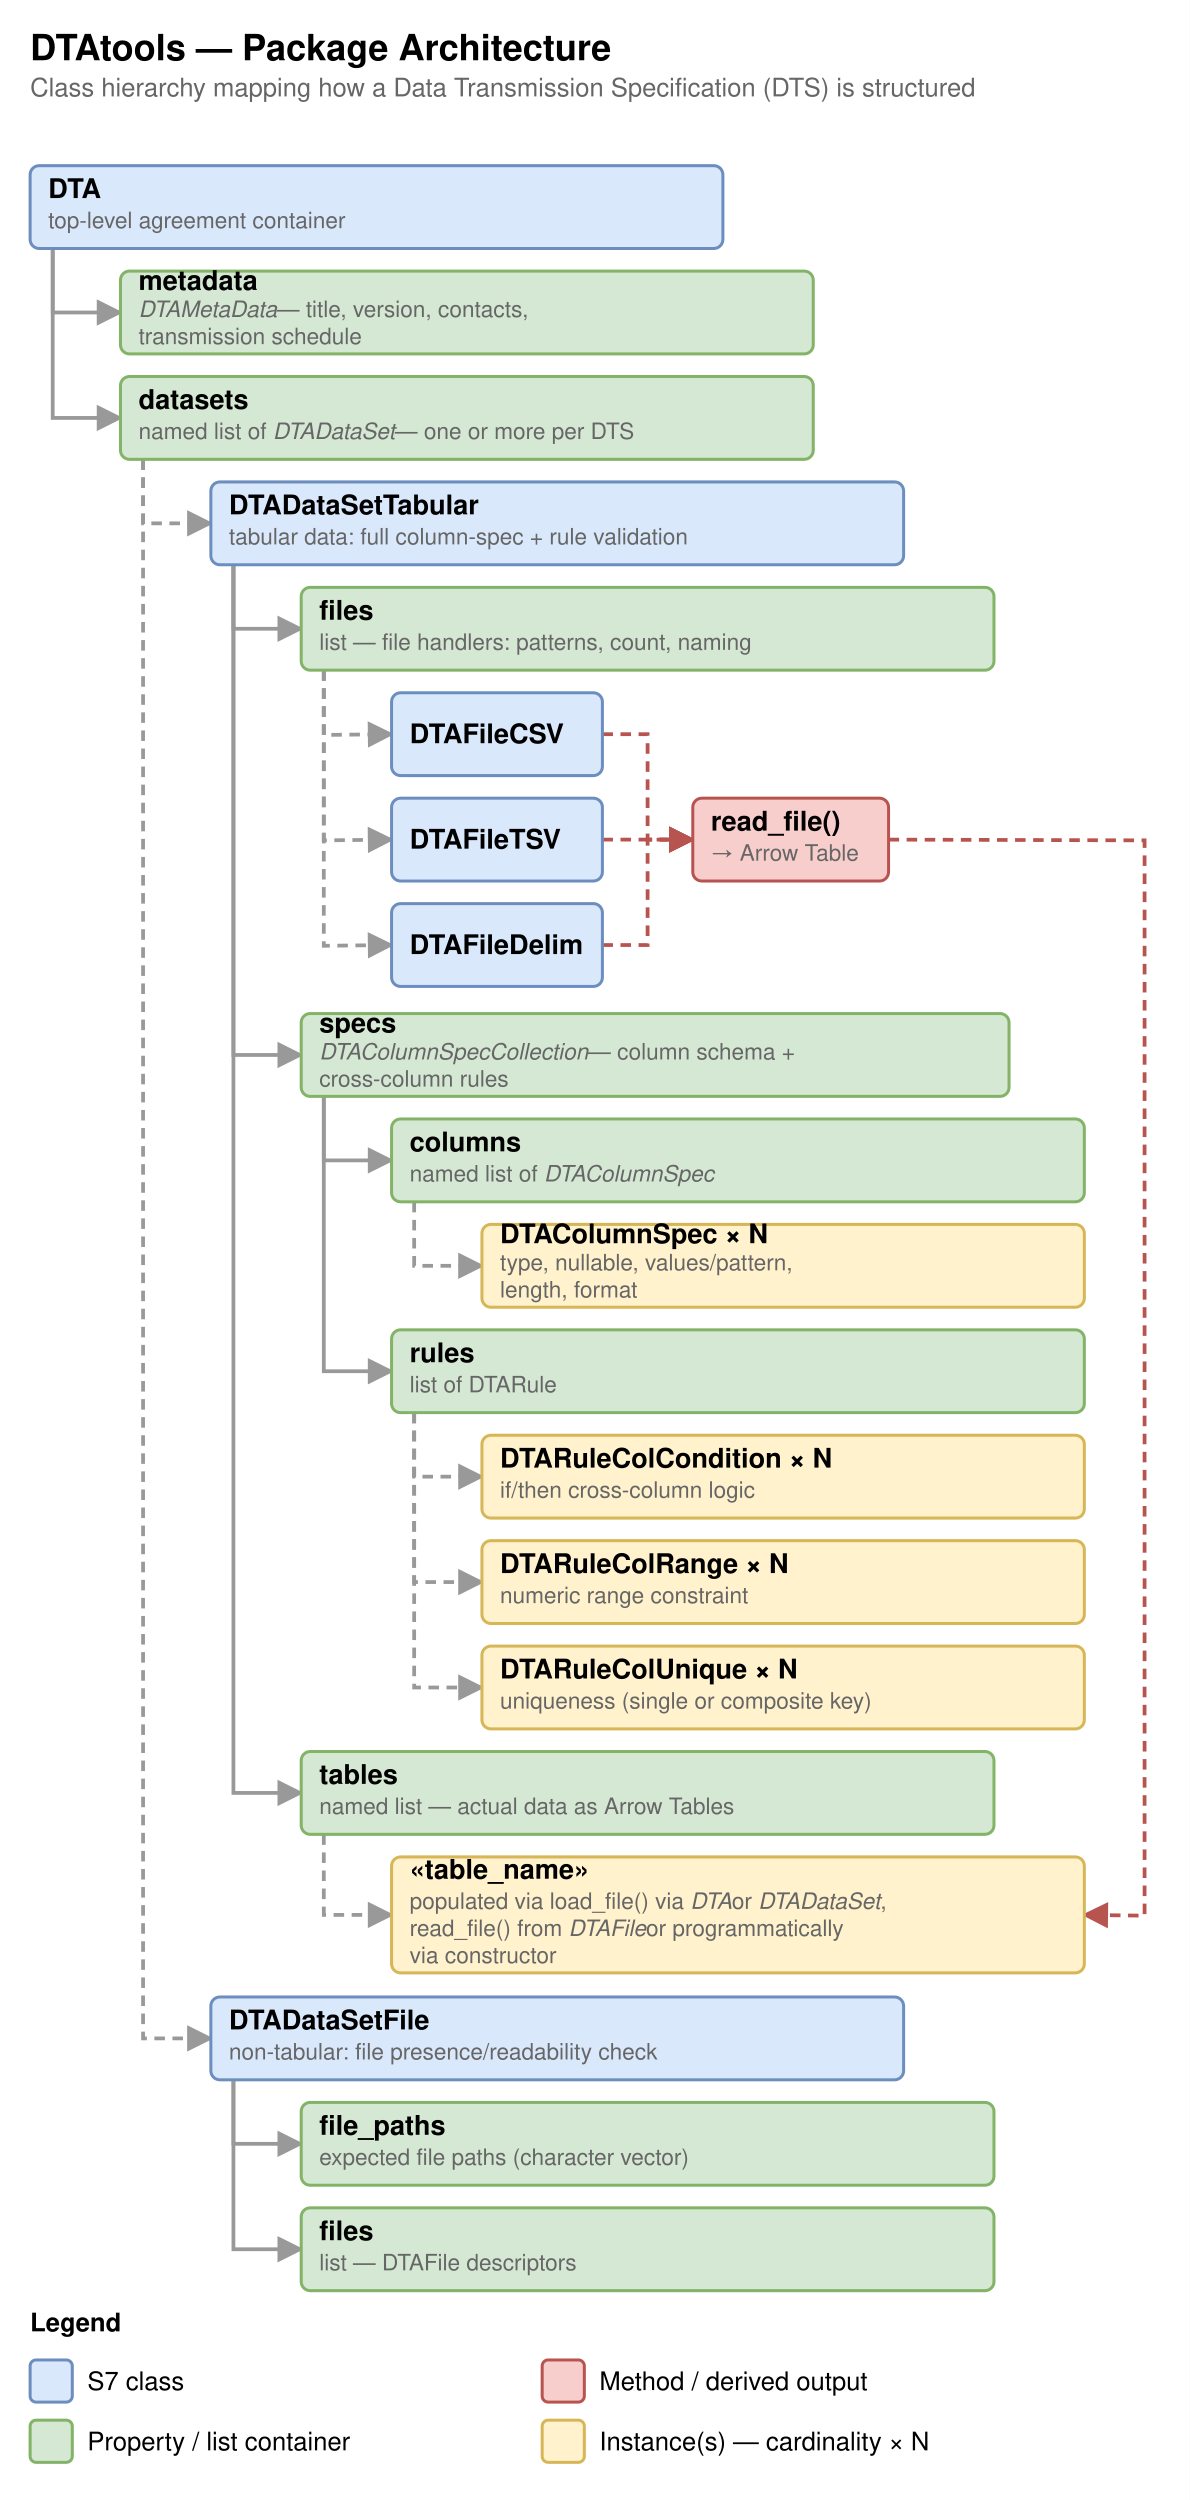
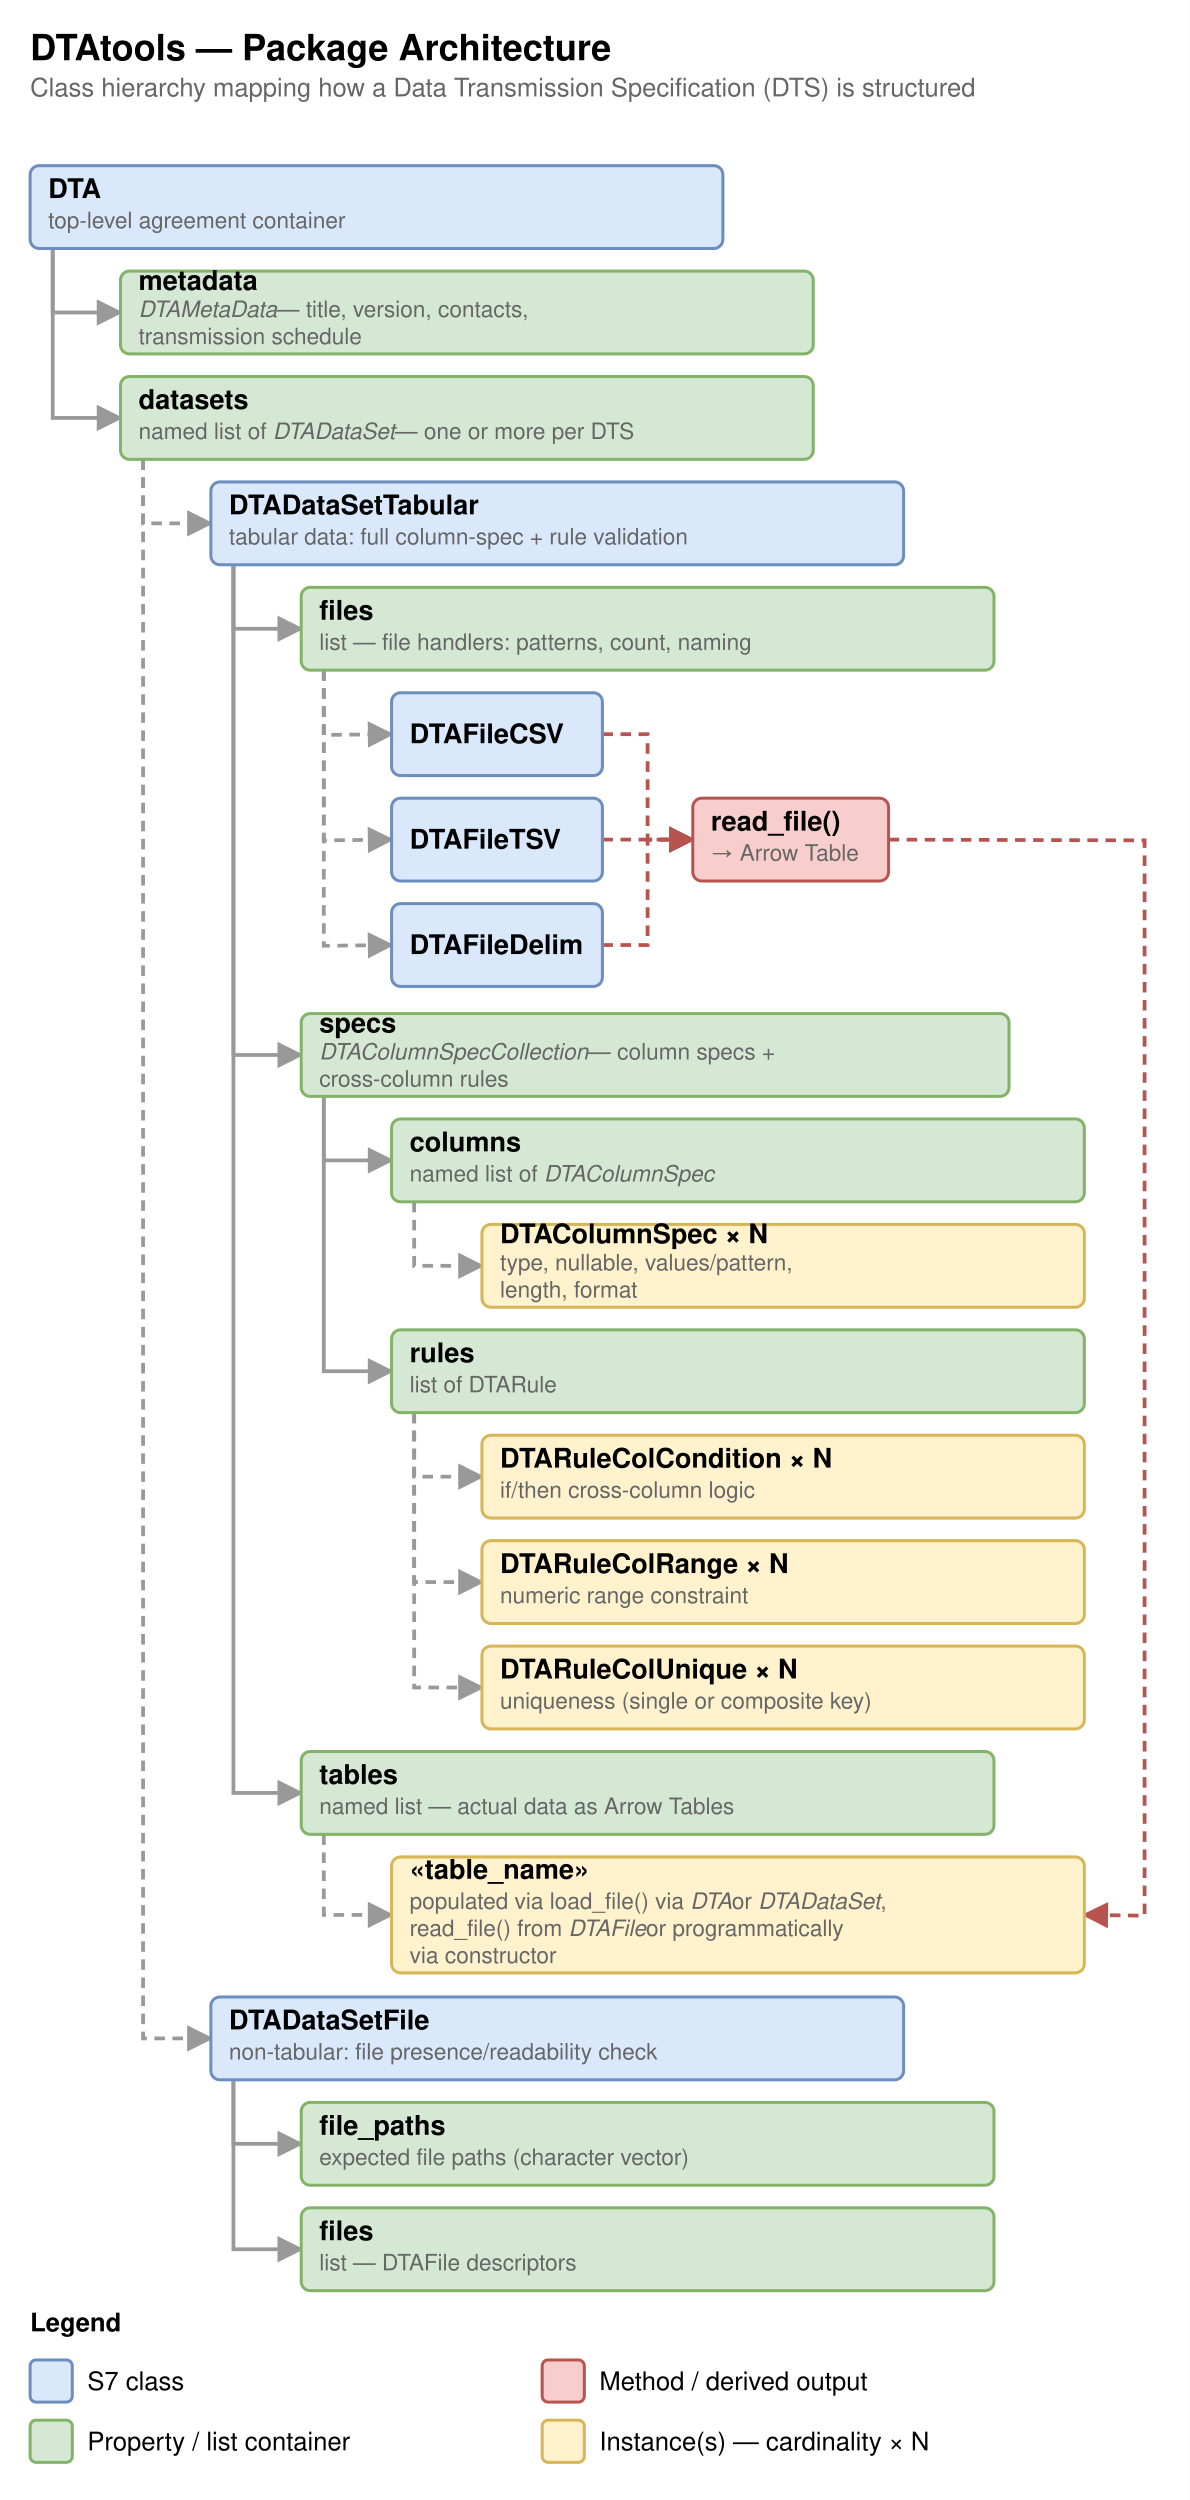
<svg xmlns="http://www.w3.org/2000/svg" viewBox="0 0 790 1660" width="790" height="1660" font-family="Helvetica, Arial, sans-serif">
  <defs>
    <marker id="arrowGray" viewBox="0 0 10 10" refX="9" refY="5" markerWidth="7" markerHeight="7" orient="auto-start-reverse">
      <path d="M0,0 L10,5 L0,10 z" fill="#999999" />
    </marker>
    <marker id="arrowRed" viewBox="0 0 10 10" refX="9" refY="5" markerWidth="7" markerHeight="7" orient="auto-start-reverse">
      <path d="M0,0 L10,5 L0,10 z" fill="#b85450" />
    </marker>
  </defs>
  <rect x="0" y="0" width="790" height="1660" fill="#ffffff" />
  <text x="20" y="40" font-size="24" font-weight="bold" fill="#000000">DTAtools — Package Architecture</text>
  <text x="20" y="64" font-size="17" fill="#666666">Class hierarchy mapping how a Data Transmission Specification (DTS) is structured</text>
  <g fill="none" stroke="#999999" stroke-width="2.5">
    <polyline points="35,165 35,207.5 80,207.5" marker-end="url(#arrowGray)" />
    <polyline points="35,165 35,277.5 80,277.5" marker-end="url(#arrowGray)" />
    <polyline points="95,305 95,347.5 140,347.5" stroke-dasharray="7,5" marker-end="url(#arrowGray)" />
    <polyline points="155,375 155,417.5 200,417.5" marker-end="url(#arrowGray)" />
    <polyline points="215,445 215,488 260,487.5" stroke-dasharray="7,5" marker-end="url(#arrowGray)" />
    <polyline points="215,445 215,558 260,557.5" stroke-dasharray="7,5" marker-end="url(#arrowGray)" />
    <polyline points="215,445 215,628 260,627.5" stroke-dasharray="7,5" marker-end="url(#arrowGray)" />
    <polyline points="155,375 155,700.5 200,700.5" marker-end="url(#arrowGray)" />
    <polyline points="215,728 215,770.5 260,770.5" marker-end="url(#arrowGray)" />
    <polyline points="275,798 275,840.5 320,840.5" stroke-dasharray="7,5" marker-end="url(#arrowGray)" />
    <polyline points="215,728 215,910.5 260,910.5" marker-end="url(#arrowGray)" />
    <polyline points="275,938 275,980.5 320,980.5" stroke-dasharray="7,5" marker-end="url(#arrowGray)" />
    <polyline points="275,938 275,1050.5 320,1050.5" stroke-dasharray="7,5" marker-end="url(#arrowGray)" />
    <polyline points="275,938 275,1120.5 320,1120.5" stroke-dasharray="7,5" marker-end="url(#arrowGray)" />
    <polyline points="155,375 155,1190.5 200,1190.5" marker-end="url(#arrowGray)" />
    <polyline points="215,1218 215,1271.5 260,1271.5" stroke-dasharray="7,5" marker-end="url(#arrowGray)" />
    <polyline points="95,305 95,1353.5 140,1353.5" stroke-dasharray="7,5" marker-end="url(#arrowGray)" />
    <polyline points="155,1381 155,1423.5 200,1423.5" marker-end="url(#arrowGray)" />
    <polyline points="155,1381 155,1493.5 200,1493.5" marker-end="url(#arrowGray)" />
  </g>
  <g fill="none" stroke="#b85450" stroke-width="2.5" stroke-dasharray="7,5">
    <polyline points="400,487.5 430,487.5 430,557.5 460,557.5" marker-end="url(#arrowRed)" />
    <polyline points="400,557.5 460,557.5" marker-end="url(#arrowRed)" />
    <polyline points="400,627.5 430,627.5 430,557.5 460,557.5" marker-end="url(#arrowRed)" />
    <polyline points="590,557.5 760,558 760,1272 720,1271.5" marker-end="url(#arrowRed)" />
  </g>
  <rect x="20" y="110" width="460" height="55" rx="6" fill="#dae8fc" stroke="#6c8ebf" stroke-width="2" />
  <text x="32" y="131.5" font-size="18" font-weight="bold">DTA</text>
  <text x="32" y="151.5" font-size="15" fill="#666666">top-level agreement container</text>
  <rect x="80" y="180" width="460" height="55" rx="6" fill="#d5e8d4" stroke="#82b366" stroke-width="2" />
  <text x="92" y="192.5" font-size="18" font-weight="bold">metadata</text>
  <text x="92" y="210.5" font-size="15" fill="#666666">
    <tspan font-style="italic">DTAMetaData </tspan>— title, version, contacts,</text>
  <text x="92" y="228.5" font-size="15" fill="#666666">transmission schedule</text>
  <rect x="80" y="250" width="460" height="55" rx="6" fill="#d5e8d4" stroke="#82b366" stroke-width="2" />
  <text x="92" y="271.5" font-size="18" font-weight="bold">datasets</text>
  <text x="92" y="291.5" font-size="15" fill="#666666">named list of <tspan font-style="italic">DTADataSet </tspan>— one or more per DTS</text>
  <rect x="140" y="320" width="460" height="55" rx="6" fill="#dae8fc" stroke="#6c8ebf" stroke-width="2" />
  <text x="152" y="341.5" font-size="18" font-weight="bold">DTADataSetTabular</text>
  <text x="152" y="361.5" font-size="15" fill="#666666">tabular data: full column-spec + rule validation</text>
  <rect x="200" y="390" width="460" height="55" rx="6" fill="#d5e8d4" stroke="#82b366" stroke-width="2" />
  <text x="212" y="411.5" font-size="18" font-weight="bold">files</text>
  <text x="212" y="431.5" font-size="15" fill="#666666">list — file handlers: patterns, count, naming</text>
  <rect x="260" y="460" width="140" height="55" rx="6" fill="#dae8fc" stroke="#6c8ebf" stroke-width="2" />
  <text x="272" y="493.5" font-size="18" font-weight="bold">DTAFileCSV</text>
  <rect x="260" y="530" width="140" height="55" rx="6" fill="#dae8fc" stroke="#6c8ebf" stroke-width="2" />
  <text x="272" y="563.5" font-size="18" font-weight="bold">DTAFileTSV</text>
  <rect x="260" y="600" width="140" height="55" rx="6" fill="#dae8fc" stroke="#6c8ebf" stroke-width="2" />
  <text x="272" y="633.5" font-size="18" font-weight="bold">DTAFileDelim</text>
  <rect x="460" y="530" width="130" height="55" rx="6" fill="#f8cecc" stroke="#b85450" stroke-width="2" />
  <text x="472" y="551.5" font-size="18" font-weight="bold">read_file()</text>
  <text x="472" y="571.5" font-size="15" fill="#666666">→ Arrow Table</text>
  <rect x="200" y="673" width="470" height="55" rx="6" fill="#d5e8d4" stroke="#82b366" stroke-width="2" />
  <text x="212" y="685.5" font-size="18" font-weight="bold">specs</text>
  <text x="212" y="703.5" font-size="15" fill="#666666">
-     <tspan font-style="italic">DTAColumnSpecCollection </tspan>— column schema +</text>
+     <tspan font-style="italic">DTAColumnSpecCollection </tspan>— column specs +</text>
  <text x="212" y="721.5" font-size="15" fill="#666666">cross-column rules</text>
  <rect x="260" y="743" width="460" height="55" rx="6" fill="#d5e8d4" stroke="#82b366" stroke-width="2" />
  <text x="272" y="764.5" font-size="18" font-weight="bold">columns</text>
  <text x="272" y="784.5" font-size="15" fill="#666666">named list of <tspan font-style="italic">DTAColumnSpec</tspan>
  </text>
  <rect x="320" y="813" width="400" height="55" rx="6" fill="#fff2cc" stroke="#d6b656" stroke-width="2" />
  <text x="332" y="825.5" font-size="18" font-weight="bold">DTAColumnSpec × N</text>
  <text x="332" y="843.5" font-size="15" fill="#666666">type, nullable, values/pattern,</text>
  <text x="332" y="861.5" font-size="15" fill="#666666">length, format</text>
  <rect x="260" y="883" width="460" height="55" rx="6" fill="#d5e8d4" stroke="#82b366" stroke-width="2" />
  <text x="272" y="904.5" font-size="18" font-weight="bold">rules</text>
  <text x="272" y="924.5" font-size="15" fill="#666666">list of DTARule</text>
  <rect x="320" y="953" width="400" height="55" rx="6" fill="#fff2cc" stroke="#d6b656" stroke-width="2" />
  <text x="332" y="974.5" font-size="18" font-weight="bold">DTARuleColCondition × N</text>
  <text x="332" y="994.5" font-size="15" fill="#666666">if/then cross-column logic</text>
  <rect x="320" y="1023" width="400" height="55" rx="6" fill="#fff2cc" stroke="#d6b656" stroke-width="2" />
  <text x="332" y="1044.5" font-size="18" font-weight="bold">DTARuleColRange × N</text>
  <text x="332" y="1064.5" font-size="15" fill="#666666">numeric range constraint</text>
  <rect x="320" y="1093" width="400" height="55" rx="6" fill="#fff2cc" stroke="#d6b656" stroke-width="2" />
  <text x="332" y="1114.5" font-size="18" font-weight="bold">DTARuleColUnique × N</text>
  <text x="332" y="1134.5" font-size="15" fill="#666666">uniqueness (single or composite key)</text>
  <rect x="200" y="1163" width="460" height="55" rx="6" fill="#d5e8d4" stroke="#82b366" stroke-width="2" />
  <text x="212" y="1184.5" font-size="18" font-weight="bold">tables</text>
  <text x="212" y="1204.5" font-size="15" fill="#666666">named list — actual data as Arrow Tables</text>
  <rect x="260" y="1233" width="460" height="77" rx="6" fill="#fff2cc" stroke="#d6b656" stroke-width="2" />
  <text x="272" y="1247.5" font-size="18" font-weight="bold">«table_name»</text>
  <text x="272" y="1267.5" font-size="15" fill="#666666">populated via load_file() via <tspan font-style="italic">DTA </tspan>or <tspan font-style="italic">DTADataSet</tspan>,</text>
  <text x="272" y="1285.5" font-size="15" fill="#666666">read_file() from <tspan font-style="italic">DTAFile </tspan>or programmatically</text>
  <text x="272" y="1303.5" font-size="15" fill="#666666">via constructor</text>
  <rect x="140" y="1326" width="460" height="55" rx="6" fill="#dae8fc" stroke="#6c8ebf" stroke-width="2" />
  <text x="152" y="1347.5" font-size="18" font-weight="bold">DTADataSetFile</text>
  <text x="152" y="1367.5" font-size="15" fill="#666666">non-tabular: file presence/readability check</text>
  <rect x="200" y="1396" width="460" height="55" rx="6" fill="#d5e8d4" stroke="#82b366" stroke-width="2" />
  <text x="212" y="1417.5" font-size="18" font-weight="bold">file_paths</text>
  <text x="212" y="1437.5" font-size="15" fill="#666666">expected file paths (character vector)</text>
  <rect x="200" y="1466" width="460" height="55" rx="6" fill="#d5e8d4" stroke="#82b366" stroke-width="2" />
  <text x="212" y="1487.5" font-size="18" font-weight="bold">files</text>
  <text x="212" y="1507.5" font-size="15" fill="#666666">list — DTAFile descriptors</text>
  <text x="20" y="1548" font-size="17" font-weight="bold">Legend</text>
  <rect x="20" y="1567" width="28" height="28" rx="4" fill="#dae8fc" stroke="#6c8ebf" stroke-width="2" />
  <text x="58" y="1587" font-size="17">S7 class</text>
  <rect x="20" y="1607" width="28" height="28" rx="4" fill="#d5e8d4" stroke="#82b366" stroke-width="2" />
  <text x="58" y="1627" font-size="17">Property / list container</text>
  <rect x="360" y="1607" width="28" height="28" rx="4" fill="#fff2cc" stroke="#d6b656" stroke-width="2" />
  <text x="398" y="1627" font-size="17">Instance(s) — cardinality × N</text>
  <rect x="360" y="1567" width="28" height="28" rx="4" fill="#f8cecc" stroke="#b85450" stroke-width="2" />
  <text x="398" y="1587" font-size="17">Method / derived output</text>
</svg>
